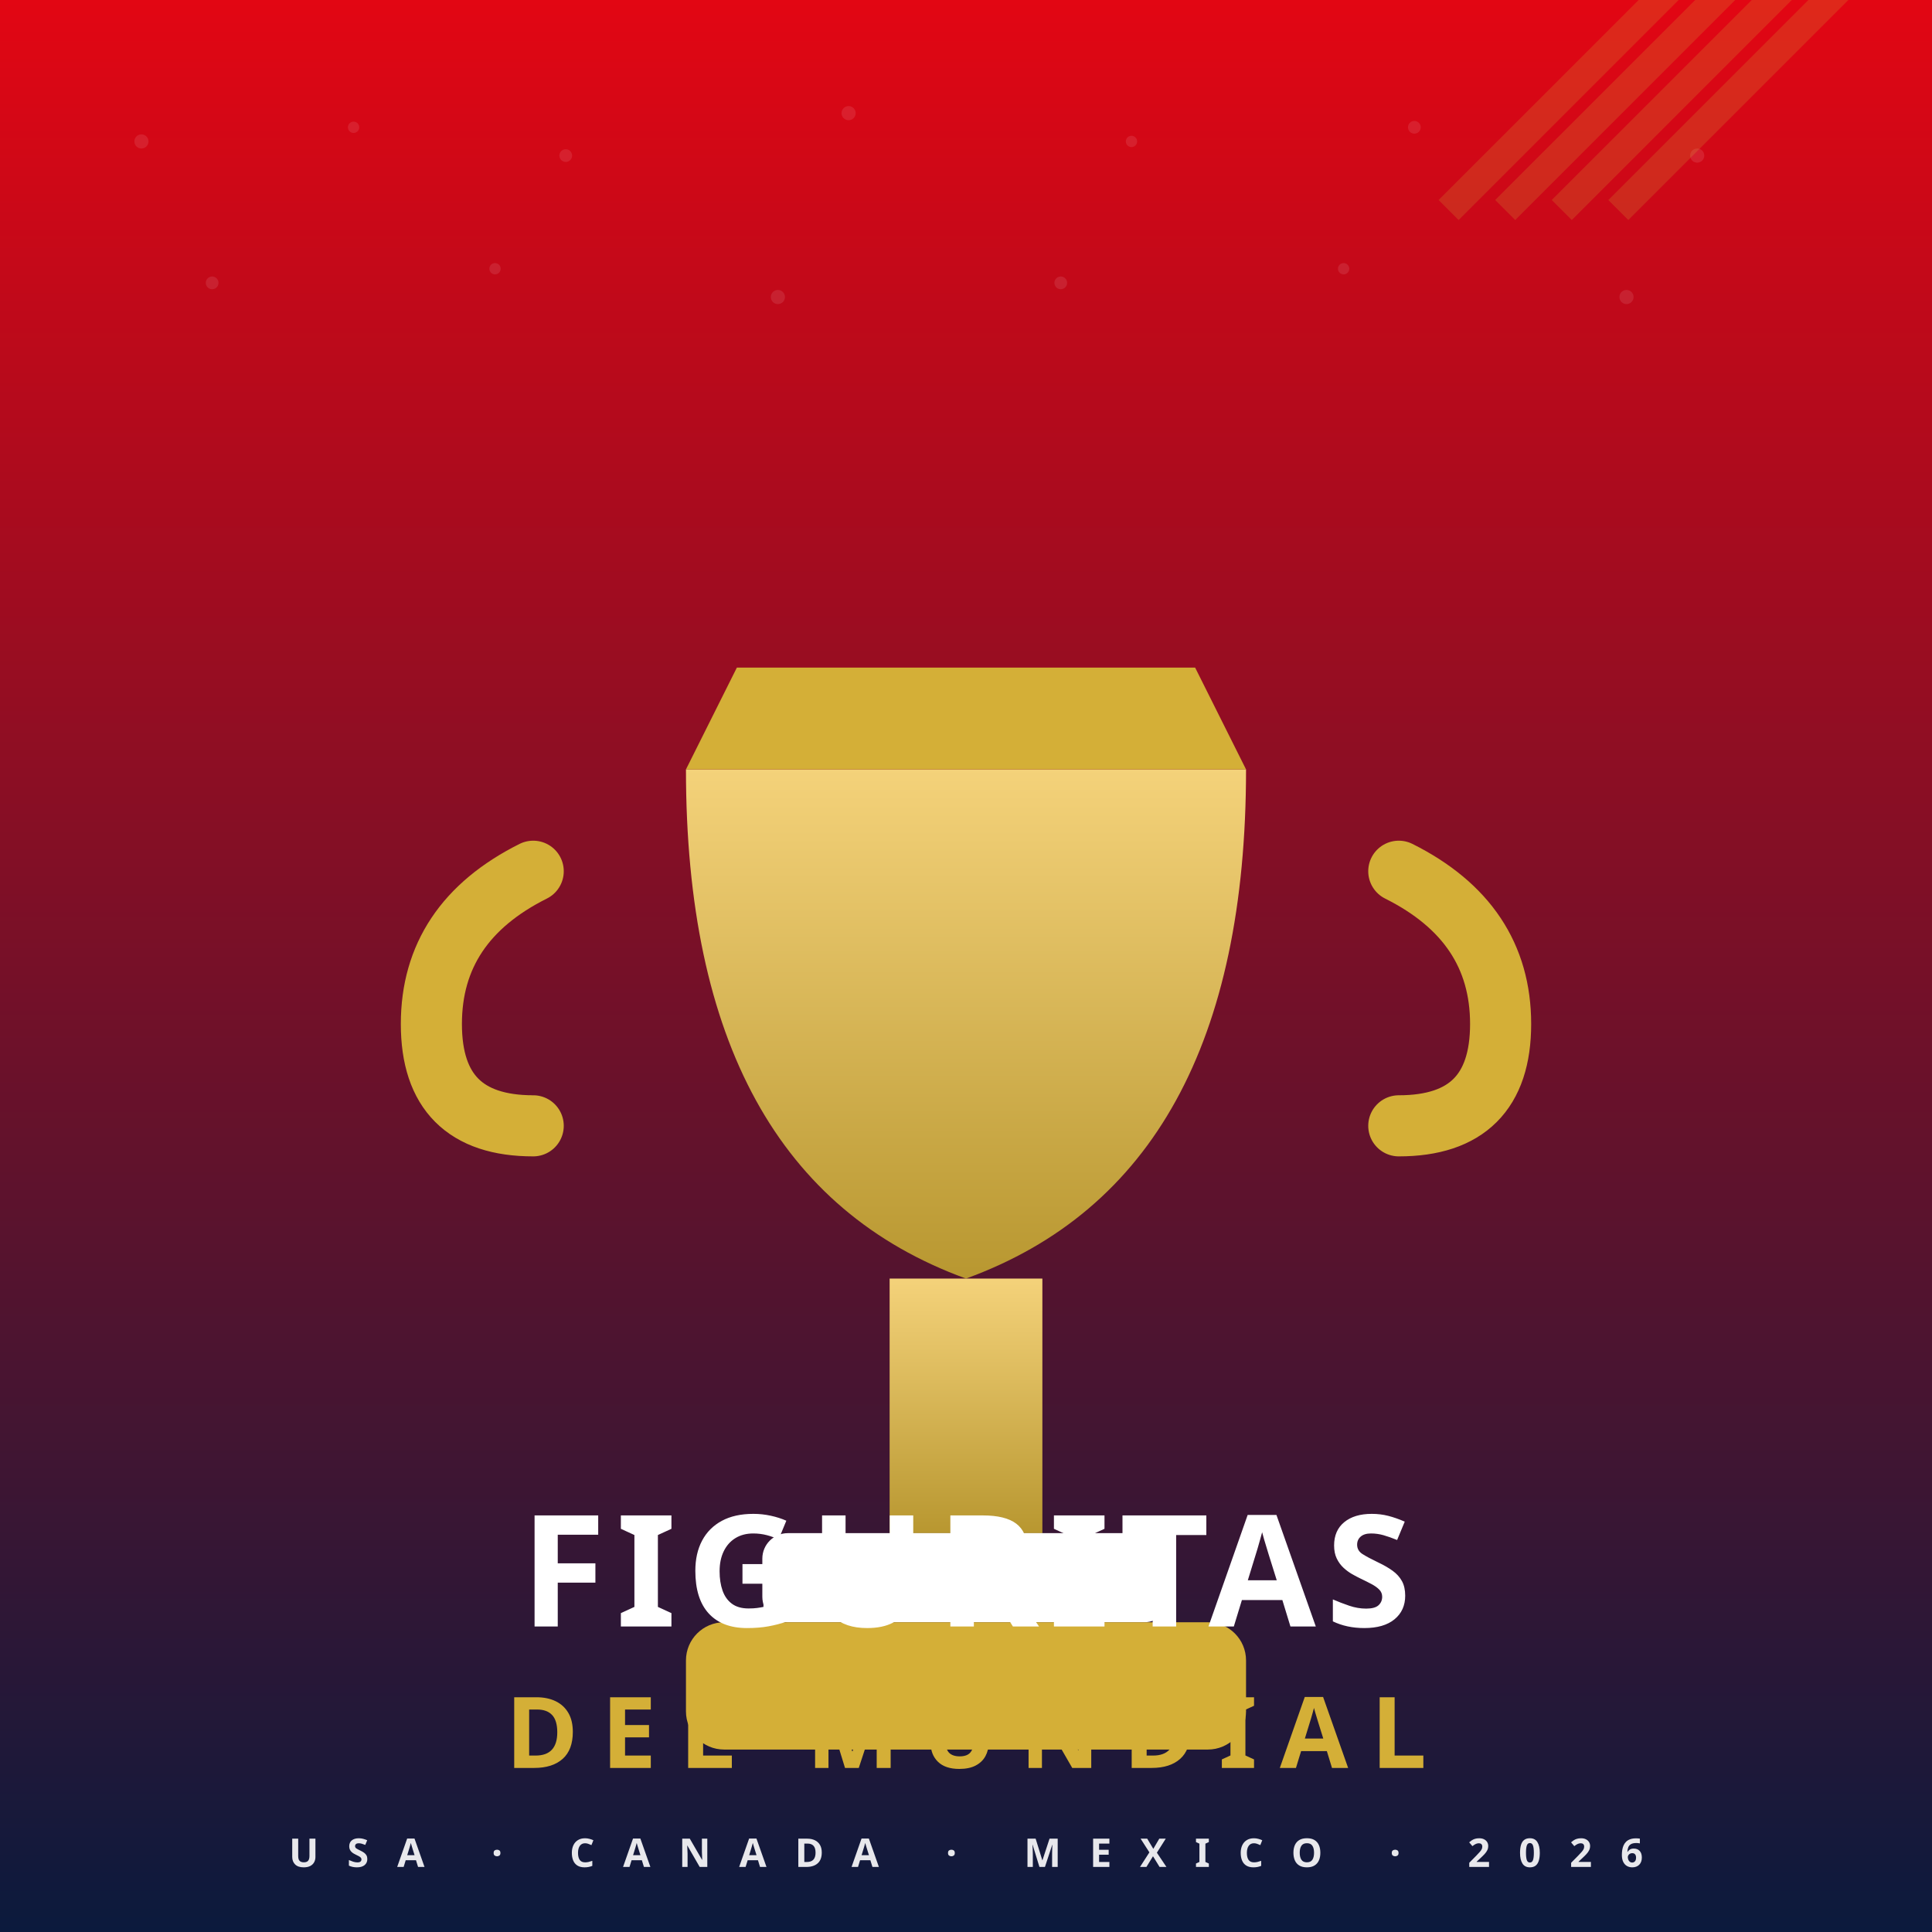
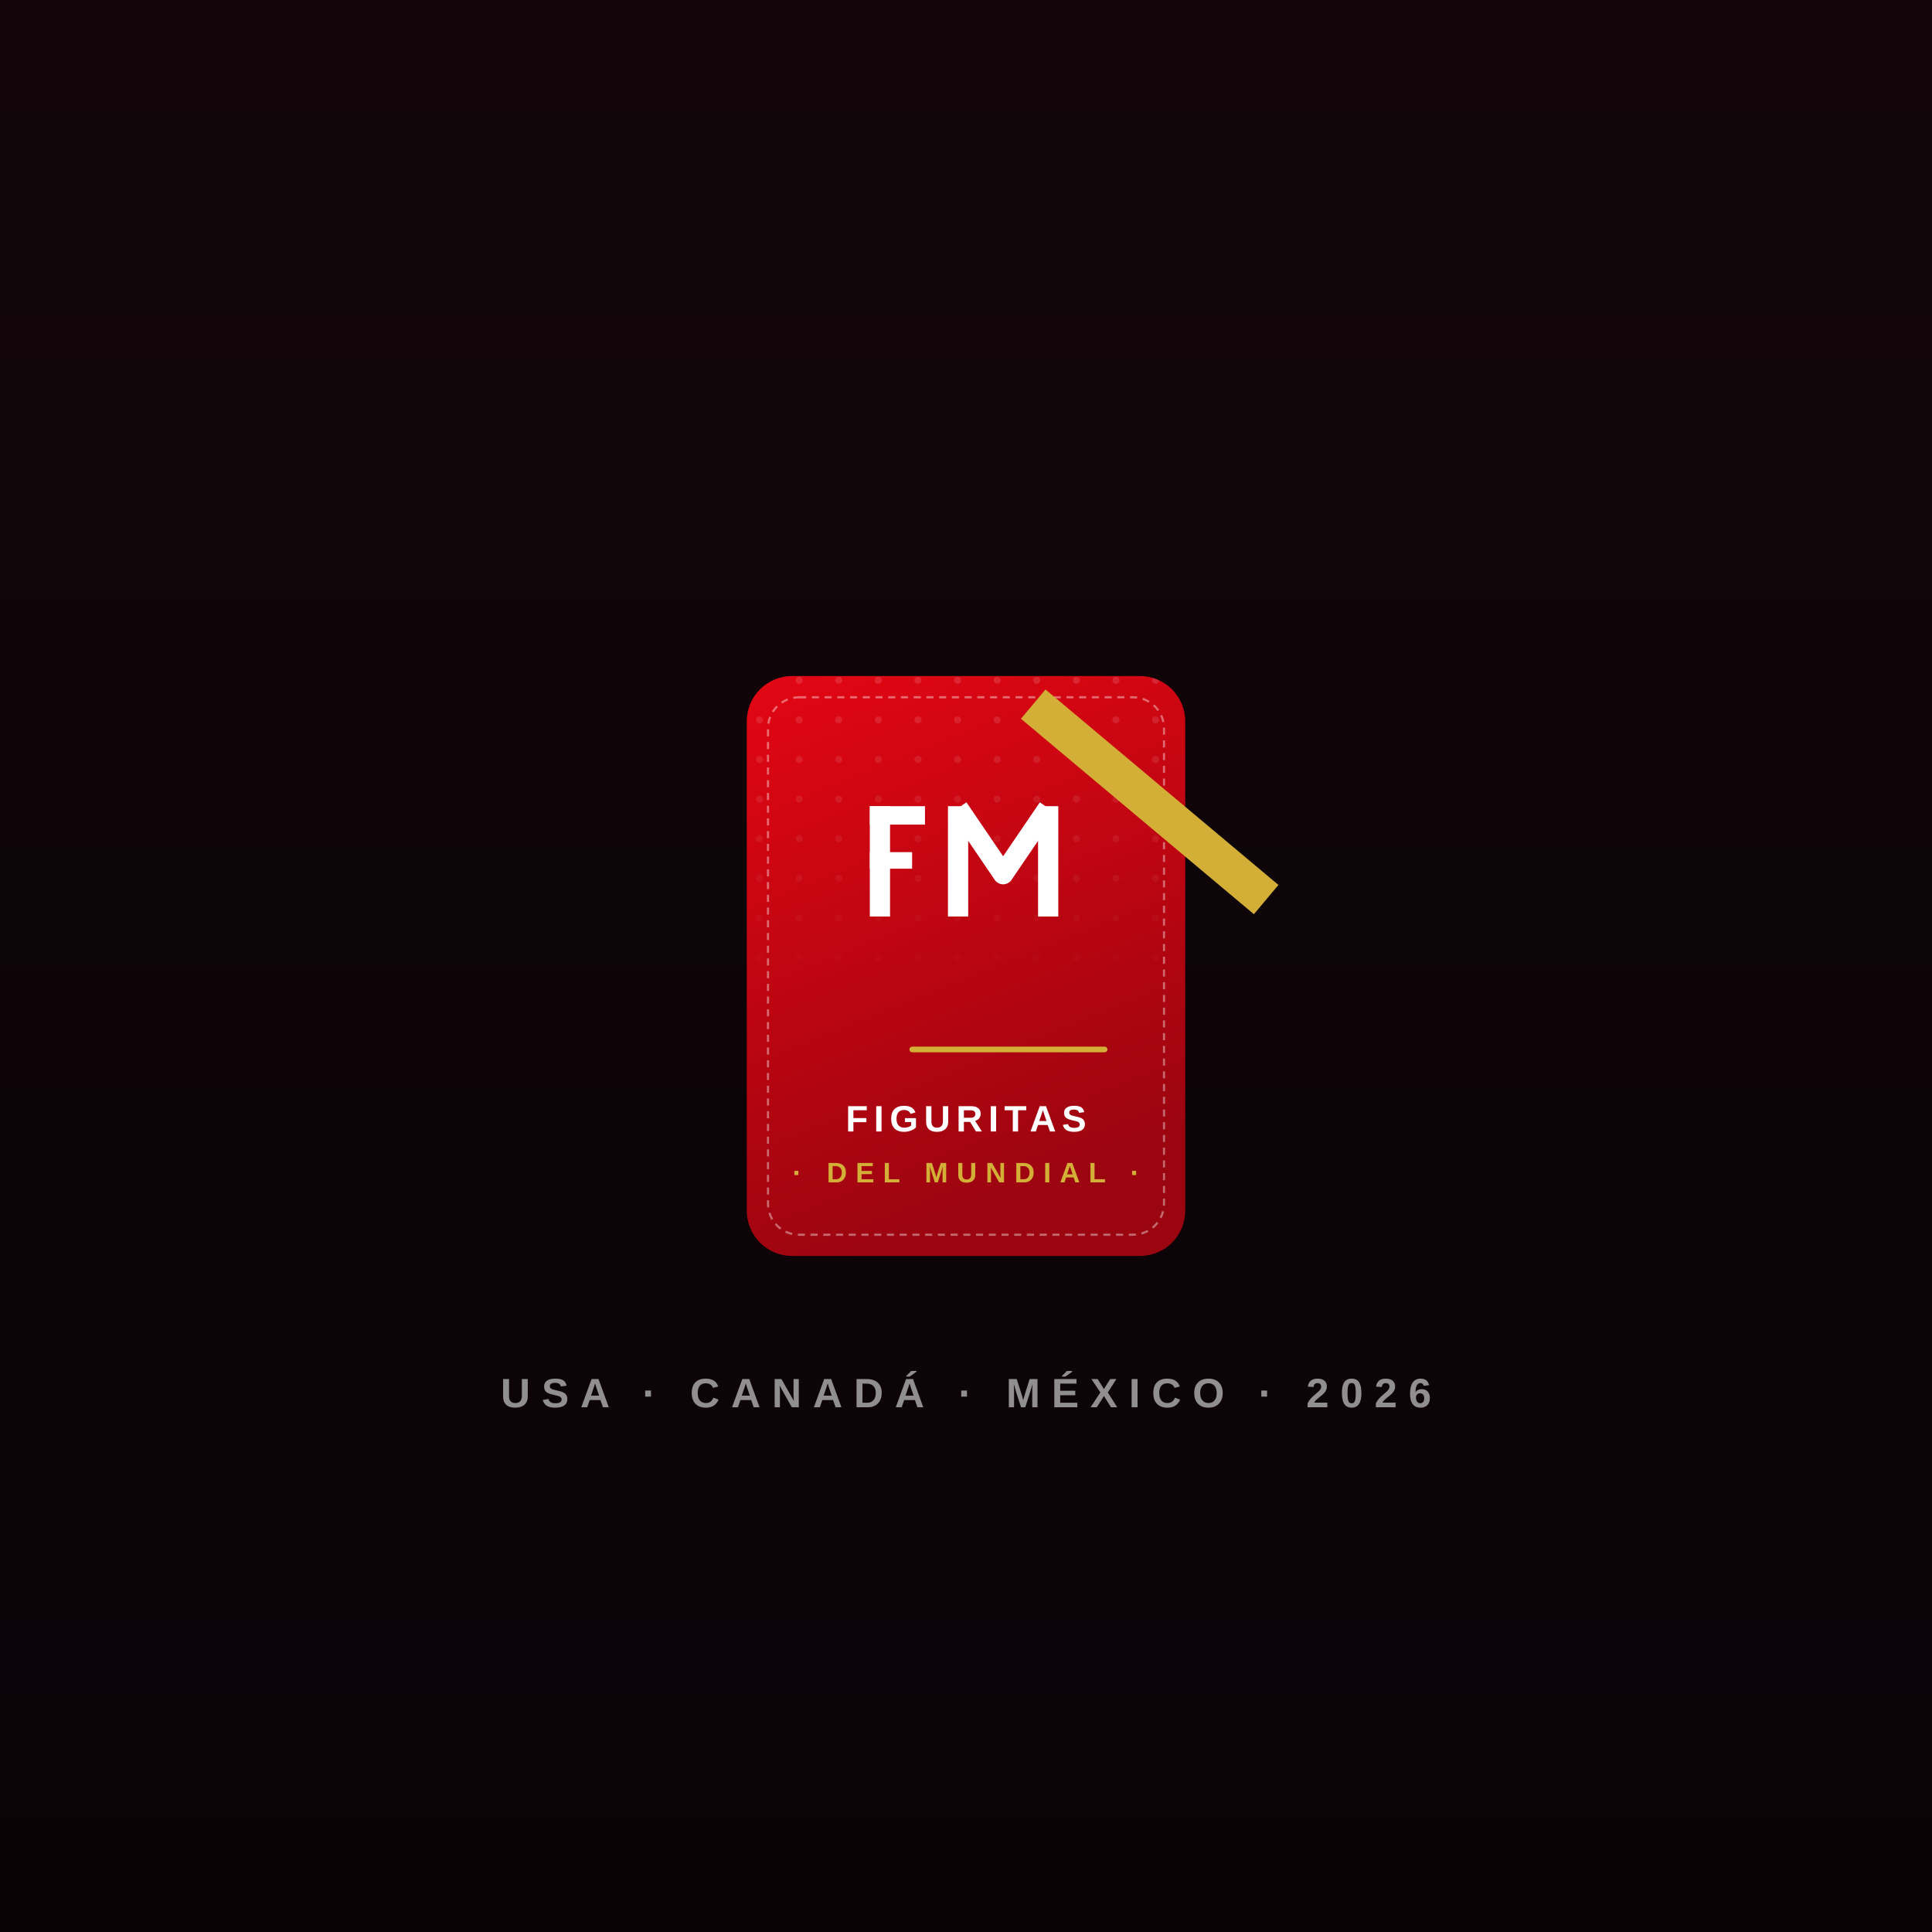
<svg xmlns="http://www.w3.org/2000/svg" width="2732" height="2732" viewBox="0 0 2732 2732">
  <defs>
-     <linearGradient id="bg" x1="0" y1="0" x2="0" y2="1">
+     <linearGradient id="sky" x1="0" y1="0" x2="0" y2="1">
+       <stop offset="0%" stop-color="#12060A" />
+       <stop offset="100%" stop-color="#0A0306" />
+     </linearGradient>
+     <linearGradient id="card" x1="0" y1="0" x2="0.3" y2="1">
      <stop offset="0%" stop-color="#E30613" />
-       <stop offset="100%" stop-color="#0A1A3D" />
+       <stop offset="100%" stop-color="#9b0510" />
    </linearGradient>
-     <linearGradient id="cup" x1="0" y1="0" x2="0" y2="1">
-       <stop offset="0%" stop-color="#F4D27A" />
-       <stop offset="100%" stop-color="#B89730" />
+     <pattern id="dots" width="56" height="56" patternUnits="userSpaceOnUse">
+       <circle cx="10" cy="10" r="5" fill="rgba(255,255,255,0.16)" />
+     </pattern>
+     <linearGradient id="dotsfade" x1="0" y1="0" x2="0" y2="1">
+       <stop offset="0%" stop-color="#fff" stop-opacity="0.85" />
+       <stop offset="55%" stop-color="#fff" stop-opacity="0" />
    </linearGradient>
+     <mask id="dotsmask">
+       <rect x="1056" y="956" width="620" height="820" fill="url(#dotsfade)" />
+     </mask>
  </defs>
-   <rect x="0" y="0" width="2732" height="2732" fill="url(#bg)" />
-   <g opacity="0.10">
-     <circle cx="200" cy="200" r="10" fill="#FFF" />
-     <circle cx="500" cy="180" r="8" fill="#FFF" />
-     <circle cx="800" cy="220" r="9" fill="#FFF" />
-     <circle cx="1200" cy="160" r="10" fill="#FFF" />
-     <circle cx="1600" cy="200" r="8" fill="#FFF" />
-     <circle cx="2000" cy="180" r="9" fill="#FFF" />
-     <circle cx="2400" cy="220" r="10" fill="#FFF" />
-     <circle cx="300" cy="400" r="9" fill="#FFF" />
-     <circle cx="700" cy="380" r="8" fill="#FFF" />
-     <circle cx="1100" cy="420" r="10" fill="#FFF" />
-     <circle cx="1500" cy="400" r="9" fill="#FFF" />
-     <circle cx="1900" cy="380" r="8" fill="#FFF" />
-     <circle cx="2300" cy="420" r="10" fill="#FFF" />
+   <rect x="0" y="0" width="2732" height="2732" fill="url(#sky)" />
+   <g>
+     <rect x="1056" y="956" width="620" height="820" rx="64" fill="url(#card)" />
+     <rect x="1056" y="956" width="620" height="820" rx="64" fill="url(#dots)" mask="url(#dotsmask)" />
+     <rect x="1086" y="986" width="560" height="760" rx="44" fill="none" stroke="rgba(255,255,255,0.4)" stroke-width="3" stroke-dasharray="10 8" />
+     <g transform="rotate(40 1560 1080)">
+       <rect x="1430" y="1052" width="430" height="54" fill="#D4AF37" />
+     </g>
+     <g transform="translate(1230 1140) scale(1.30)" fill="#FFFFFF">
+       <rect x="0" y="0" width="22" height="120" />
+       <rect x="0" y="0" width="60" height="20" />
+       <rect x="0" y="50" width="46" height="18" />
+       <rect x="85" y="0" width="22" height="120" />
+       <rect x="183" y="0" width="22" height="120" />
+       <path d="M96 2 L145 74 L194 2" fill="none" stroke="#FFFFFF" stroke-width="22" stroke-linejoin="round" />
+     </g>
+     <rect x="1286" y="1480" width="280" height="8" rx="4" fill="#D4AF37" />
+     <g text-anchor="middle" font-family="Arial, Helvetica, sans-serif" font-weight="900" fill="#FFFFFF">
+       <text x="1366" y="1600" font-size="52" letter-spacing="8">FIGURITAS</text>
+       <text x="1366" y="1672" font-size="40" letter-spacing="12" fill="#D4AF37">· DEL MUNDIAL ·</text>
+     </g>
  </g>
-   <g opacity="0.20" transform="translate(2400, 0)">
-     <rect x="0" y="0" width="40" height="600" transform="rotate(45 200 0)" fill="#D4AF37" />
-     <rect x="80" y="0" width="40" height="600" transform="rotate(45 280 0)" fill="#D4AF37" />
-     <rect x="160" y="0" width="40" height="600" transform="rotate(45 360 0)" fill="#D4AF37" />
-     <rect x="240" y="0" width="40" height="600" transform="rotate(45 440 0)" fill="#D4AF37" />
-   </g>
-   <g transform="translate(466, 800) scale(36)" stroke-linecap="round">
-     <path d="M14 8 Q14 24, 25 28 Q36 24, 36 8 Z" fill="url(#cup)" />
-     <path d="M14 8 L36 8 L34 4 L16 4 Z" fill="#D4AF37" />
-     <rect x="22" y="28" width="6" height="10" fill="url(#cup)" />
-     <rect x="17" y="38" width="16" height="3.5" rx="1" fill="#FFFFFF" />
-     <rect x="14" y="41.5" width="22" height="5" rx="1.5" fill="#D4AF37" />
-     <path d="M8 12 Q4 14, 4 18 Q4 22, 8 22" stroke="#D4AF37" stroke-width="2.4" fill="none" />
-     <path d="M42 12 Q46 14, 46 18 Q46 22, 42 22" stroke="#D4AF37" stroke-width="2.4" fill="none" />
-   </g>
-   <g text-anchor="middle" font-family="Arial Black, Impact, sans-serif" font-weight="900" fill="#FFFFFF">
-     <text x="1366" y="2300" font-size="220" letter-spacing="14">FIGURITAS</text>
-     <text x="1366" y="2500" font-size="140" fill="#D4AF37" letter-spacing="32">DEL MUNDIAL</text>
-     <text x="1366" y="2640" font-size="56" font-weight="700" letter-spacing="40" opacity="0.9">USA · CANADA · MEXICO · 2026</text>
+   <g text-anchor="middle" font-family="Arial, Helvetica, sans-serif" font-weight="900">
+     <text x="1366" y="1990" font-size="58" letter-spacing="16" fill="rgba(255,255,255,0.55)">USA · CANADÁ · MÉXICO · 2026</text>
  </g>
</svg>
